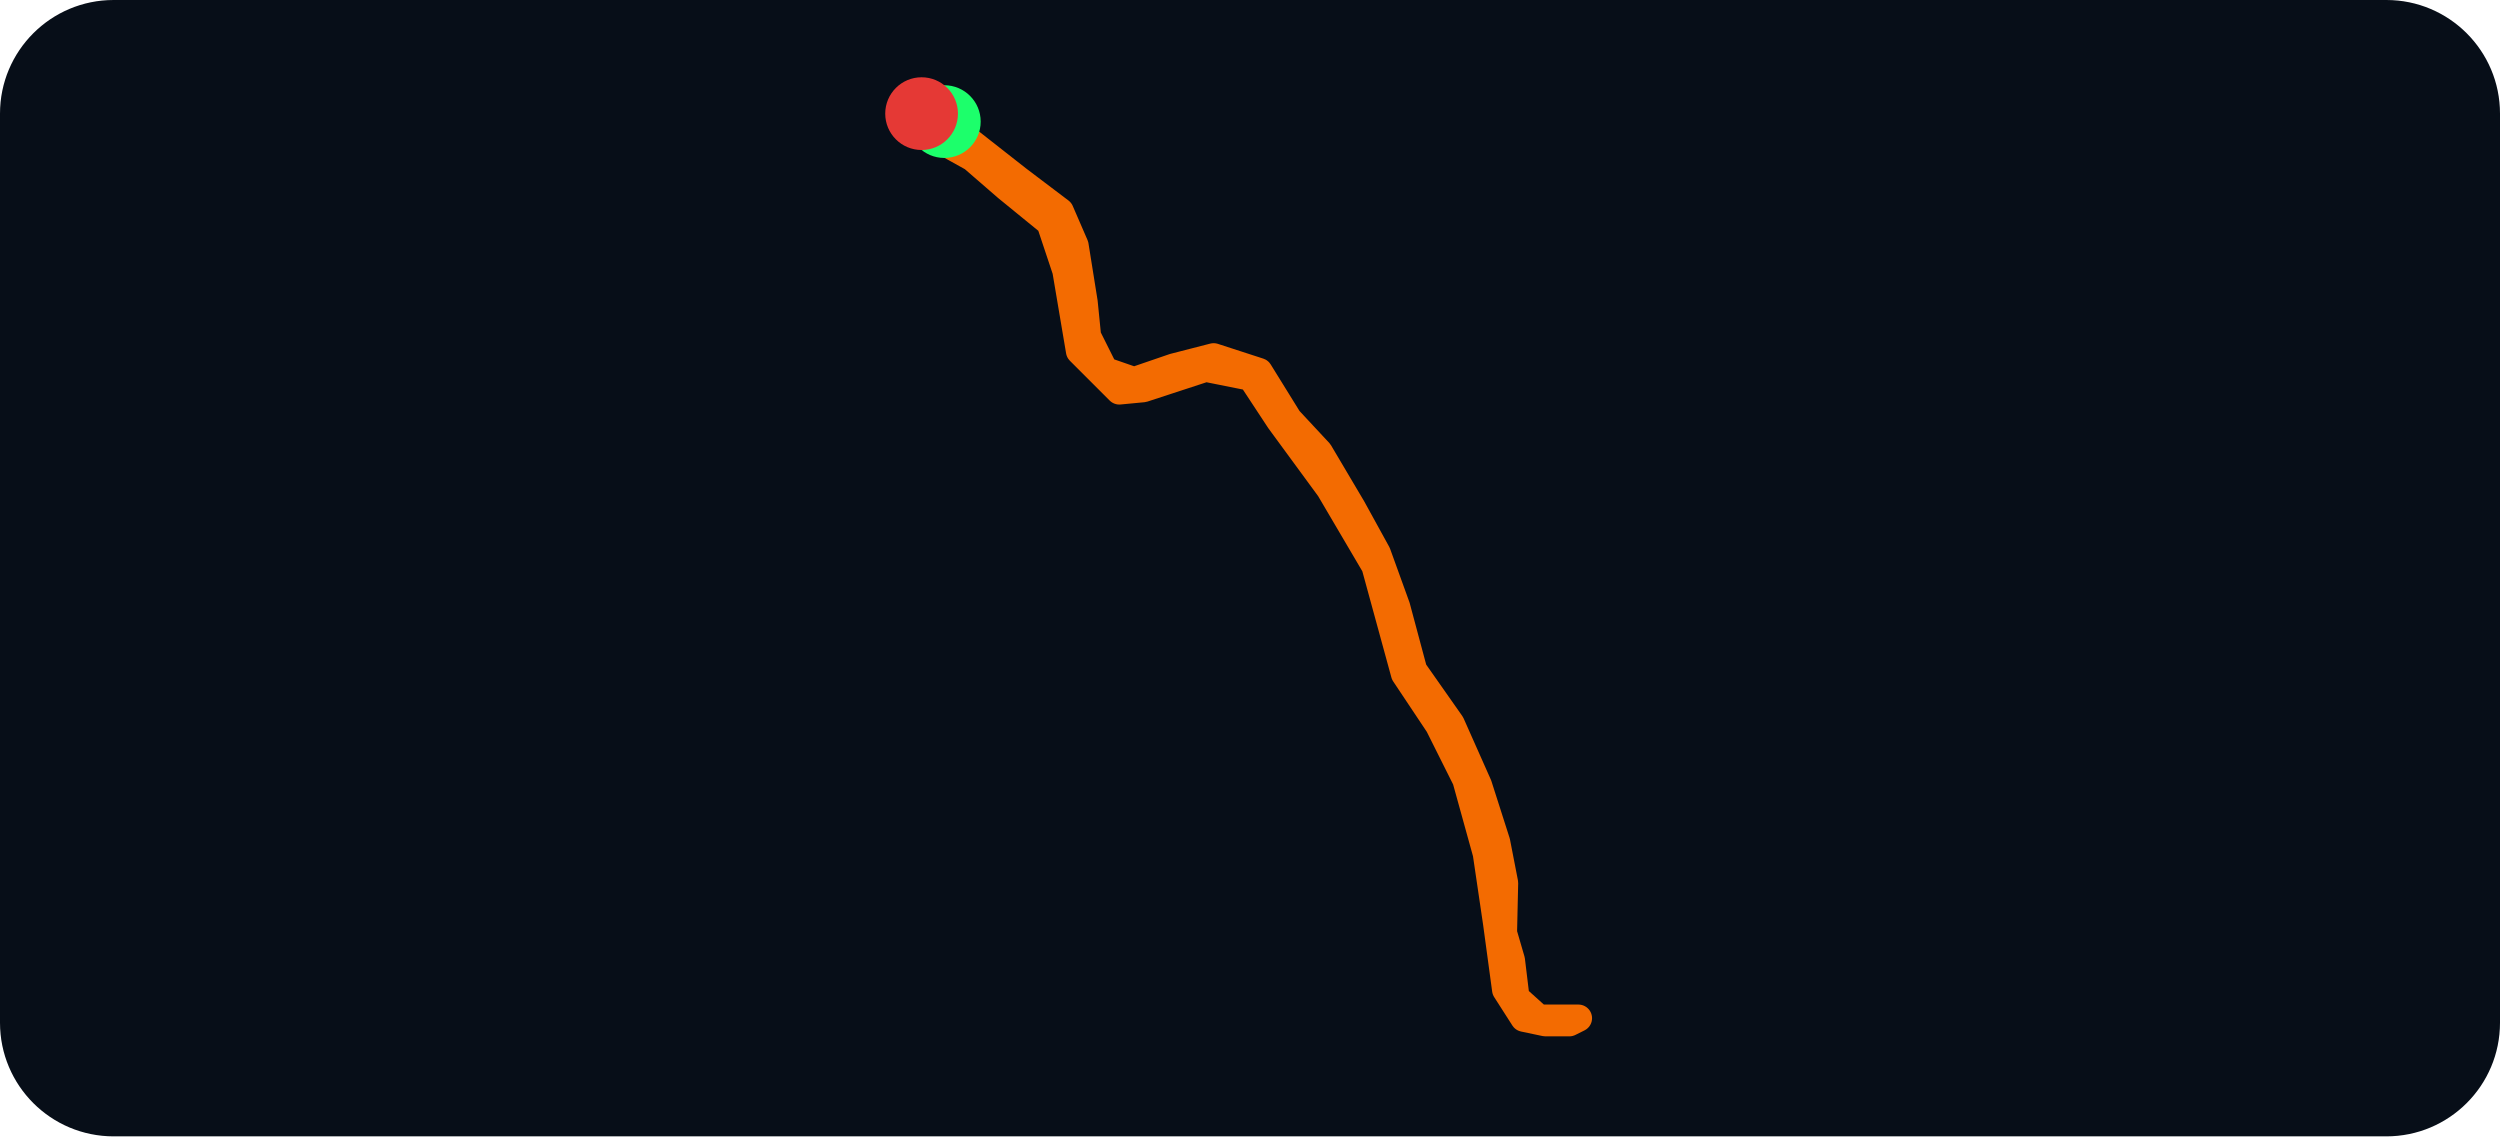
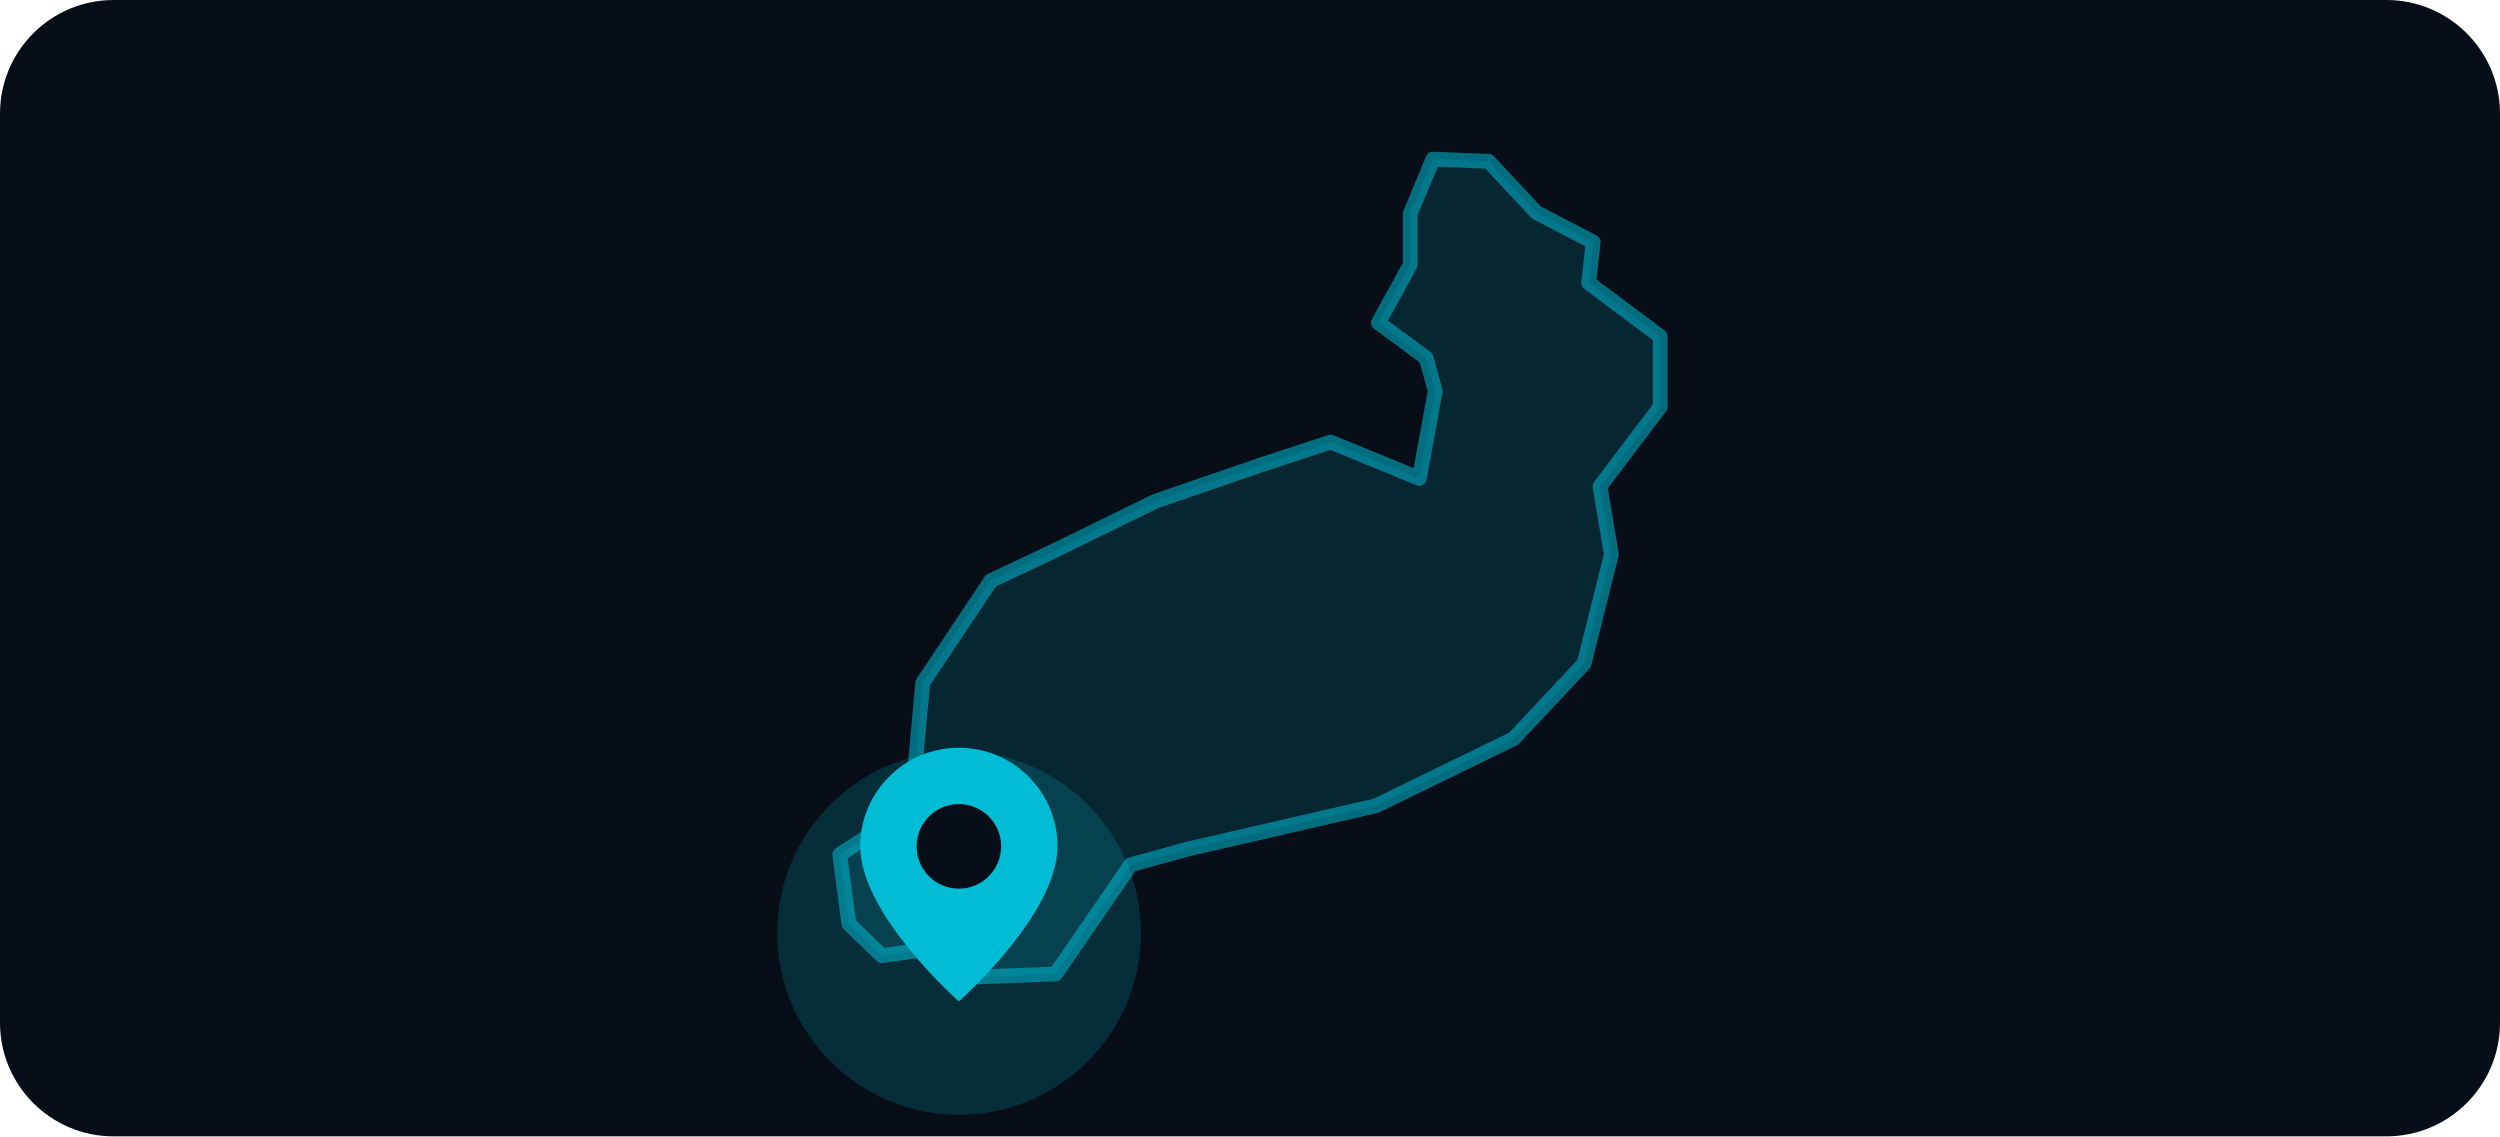
<svg xmlns="http://www.w3.org/2000/svg" viewBox="0 0 220 100">
  <rect width="220" height="100" rx="10" fill="#070e18" />
-   <path d="M 83.1 10.7 L 89.6 15.8 L 93.3 18.6 L 94.6 21.6 L 95.4 26.6 L 95.7 29.6 L 97.2 32.6 L 99.8 33.5 L 103.3 32.3 L 106.8 31.4 L 110.8 32.7 L 113.4 36.9 L 116.1 39.8 L 119.0 44.7 L 121.2 48.7 L 122.9 53.4 L 124.4 59.0 L 127.7 63.7 L 130.1 69.1 L 131.7 74.1 L 132.4 77.7 L 132.3 82.1 L 133.0 84.5 L 133.4 87.8 L 135.4 89.6 L 138.9 89.6 L 138.1 90.0 L 136.0 90.0 L 134.1 89.6 L 132.5 87.1 L 131.7 81.2 L 130.8 75.1 L 129.0 68.6 L 126.6 63.8 L 123.6 59.3 L 121.0 49.8 L 117.0 43.0 L 112.6 37.0 L 110.1 33.2 L 106.1 32.4 L 100.6 34.2 L 98.5 34.4 L 95.0 30.9 L 93.8 23.8 L 92.4 19.6 L 88.6 16.5 L 85.6 13.9 L 82.9 12.4 L 81.1 10.0" fill="none" stroke="#ff6f00" stroke-width="2.4" stroke-linecap="round" stroke-linejoin="round" opacity="0.95" />
-   <circle cx="83.1" cy="10.7" r="3.2" fill="#1cff6b" />
-   <circle cx="81.1" cy="10.0" r="3.2" fill="#e53935" />
+   <path d="M 126.1 14.0 L 124.1 18.8 L 124.1 23.3 L 121.3 28.4 L 125.5 31.5 L 126.3 34.4 L 124.9 42.1 L 117.1 38.9 L 111.0 40.9 L 101.7 44.1 L 92.7 48.5 L 87.2 51.1 L 81.2 60.1 L 80.2 71.1 L 73.9 75.2 L 74.7 81.3 L 77.6 84.1 L 84.0 83.2 L 85.4 86.0 L 92.9 85.7 L 99.5 76.1 L 104.6 74.7 L 121.1 70.9 L 133.2 65.0 L 139.4 58.4 L 141.8 48.8 L 140.8 42.8 L 146.1 35.8 L 146.1 29.6 L 139.8 24.9 L 140.2 21.3 L 135.2 18.7 L 131.0 14.2 L 126.1 14.0 Z" fill="#00bcd4" fill-opacity="0.14" stroke="#00bcd4" stroke-width="1.3" stroke-opacity="0.55" stroke-linejoin="round" />
+   <circle cx="84.4" cy="82.1" r="16" fill="#00bcd4" opacity="0.18" />
+   <g transform="translate(75.7,65.8) scale(0.62)">
+     <path d="M14 0C6.27 0 0 6.27 0 14c0 9.67 14 22 14 22S28 23.67 28 14C28 6.27 21.73 0 14 0z" fill="#00bcd4" />
+     <circle cx="14" cy="14" r="6" fill="#070e18" />
+   </g>
</svg>
